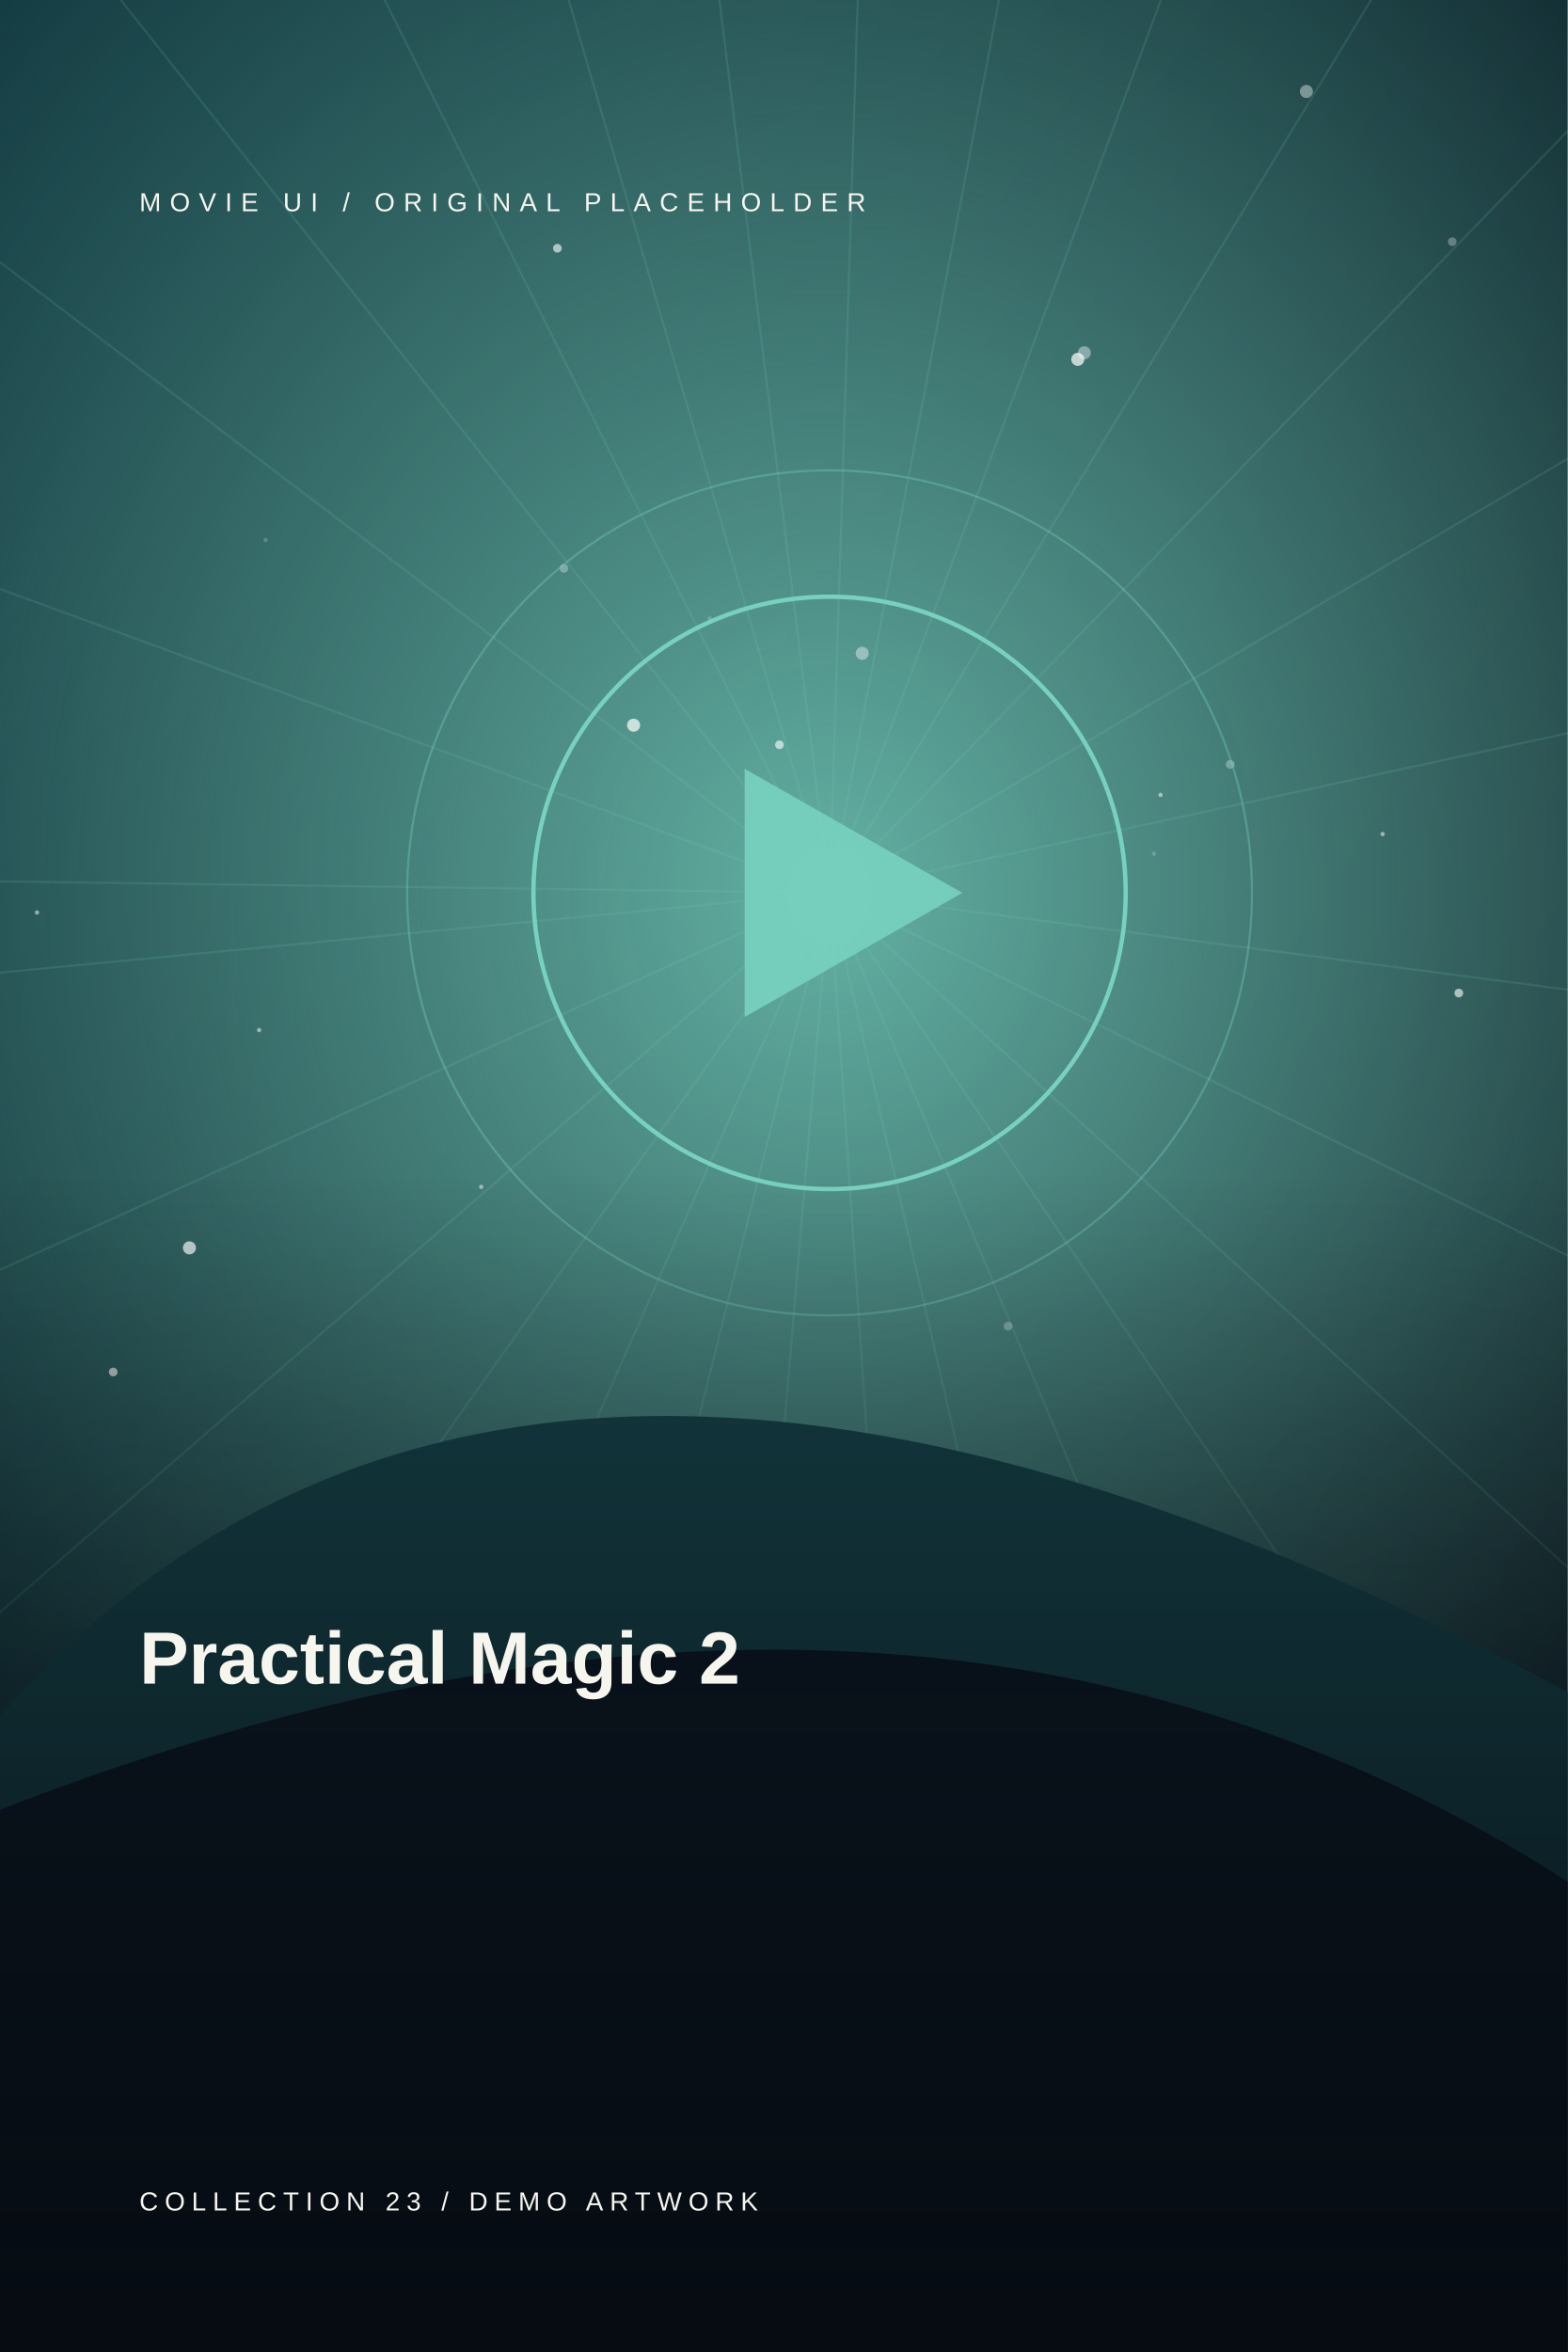
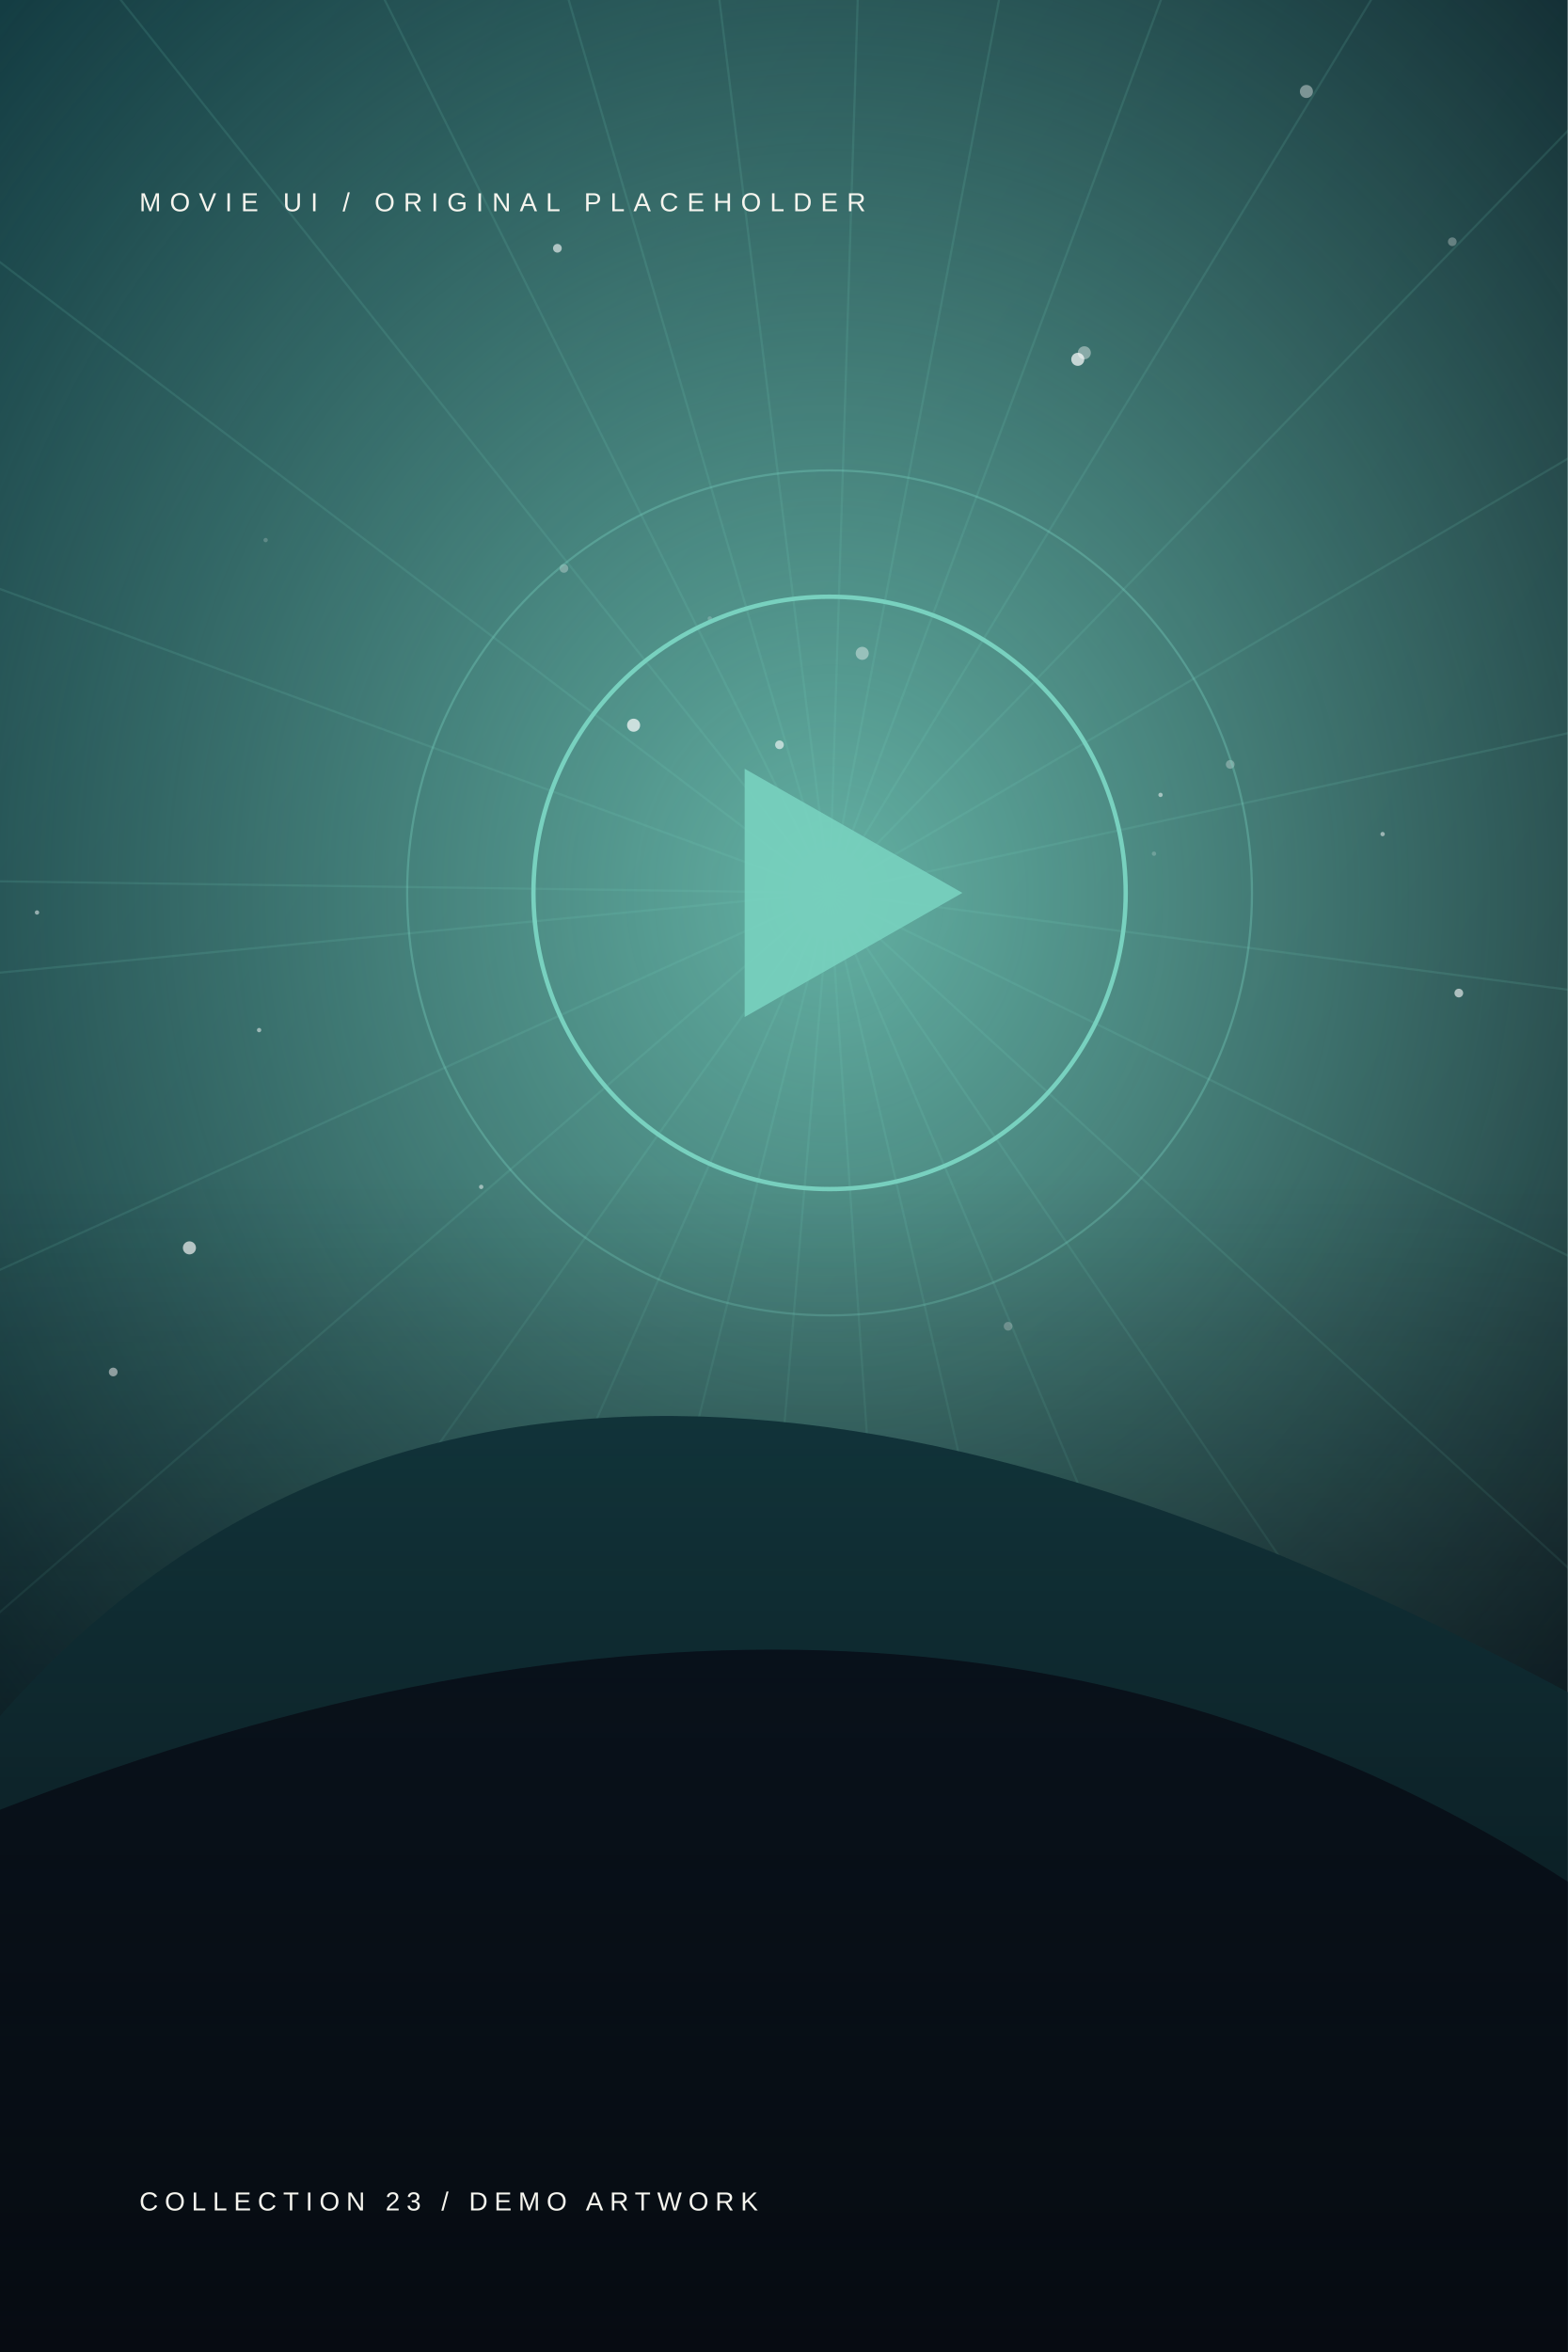
<svg xmlns="http://www.w3.org/2000/svg" width="720" height="1080" viewBox="0 0 720 1080" role="img" aria-label="Original abstract placeholder for Practical Magic 2">
  <defs>
    <linearGradient id="bg" x2="1" y2="1">
      <stop stop-color="#143d43" />
      <stop offset="1" stop-color="#0b151c" />
    </linearGradient>
    <radialGradient id="glow">
      <stop stop-color="#78d1bf" stop-opacity=".8" />
      <stop offset="1" stop-color="#78d1bf" stop-opacity="0" />
    </radialGradient>
    <linearGradient id="shade" x2="0" y2="1">
      <stop stop-color="#060b11" stop-opacity="0" />
      <stop offset="1" stop-color="#060b11" stop-opacity=".95" />
    </linearGradient>
  </defs>
  <path fill="url(#bg)" d="M0 0h720v1080H0z" />
  <ellipse cx="381" cy="410" rx="518" ry="594" fill="url(#glow)" />
  <g stroke="#78d1bf" stroke-width="1" opacity=".14">
    <path d="M381 410 L-338 400" />
    <path d="M381 410 L-318 154" />
    <path d="M381 410 L-261 -78" />
    <path d="M381 410 L-170 -284" />
    <path d="M381 410 L-50 -455" />
    <path d="M381 410 L92 -579" />
    <path d="M381 410 L250 -652" />
    <path d="M381 410 L415 -668" />
    <path d="M381 410 L578 -628" />
    <path d="M381 410 L731 -533" />
    <path d="M381 410 L865 -388" />
    <path d="M381 410 L974 -202" />
    <path d="M381 410 L1051 16" />
    <path d="M381 410 L1093 256" />
    <path d="M381 410 L1098 504" />
    <path d="M381 410 L1065 746" />
    <path d="M381 410 L995 971" />
    <path d="M381 410 L894 1167" />
    <path d="M381 410 L765 1323" />
    <path d="M381 410 L616 1430" />
    <path d="M381 410 L455 1484" />
    <path d="M381 410 L290 1481" />
    <path d="M381 410 L129 1422" />
    <path d="M381 410 L-17 1309" />
    <path d="M381 410 L-143 1149" />
    <path d="M381 410 L-242 950" />
    <path d="M381 410 L-308 723" />
    <path d="M381 410 L-337 479" />
  </g>
  <g fill="#fff">
    <circle cx="122" cy="248" r="1" opacity=".2" />
    <circle cx="259" cy="261" r="2" opacity=".3" />
    <circle cx="396" cy="300" r="3" opacity=".4" />
    <circle cx="533" cy="365" r="1" opacity=".5" />
    <circle cx="670" cy="456" r="2" opacity=".6" />
    <circle cx="87" cy="573" r="3" opacity=".7" />
    <circle cx="224" cy="716" r="1" opacity=".2" />
    <circle cx="361" cy="885" r="2" opacity=".3" />
    <circle cx="498" cy="162" r="3" opacity=".4" />
    <circle cx="635" cy="383" r="1" opacity=".5" />
    <circle cx="52" cy="630" r="2" opacity=".6" />
    <circle cx="189" cy="903" r="3" opacity=".7" />
    <circle cx="326" cy="284" r="1" opacity=".2" />
    <circle cx="463" cy="609" r="2" opacity=".3" />
    <circle cx="600" cy="42" r="3" opacity=".4" />
    <circle cx="17" cy="419" r="1" opacity=".5" />
    <circle cx="154" cy="822" r="2" opacity=".6" />
    <circle cx="291" cy="333" r="3" opacity=".7" />
    <circle cx="428" cy="788" r="1" opacity=".2" />
    <circle cx="565" cy="351" r="2" opacity=".3" />
    <circle cx="702" cy="858" r="3" opacity=".4" />
    <circle cx="119" cy="473" r="1" opacity=".5" />
    <circle cx="256" cy="114" r="2" opacity=".6" />
    <circle cx="393" cy="699" r="3" opacity=".7" />
    <circle cx="530" cy="392" r="1" opacity=".2" />
    <circle cx="667" cy="111" r="2" opacity=".3" />
    <circle cx="84" cy="774" r="3" opacity=".4" />
    <circle cx="221" cy="545" r="1" opacity=".5" />
    <circle cx="358" cy="342" r="2" opacity=".6" />
    <circle cx="495" cy="165" r="3" opacity=".7" />
  </g>
  <circle cx="381" cy="410" r="136" fill="none" stroke="#78d1bf" stroke-width="2" />
  <circle cx="381" cy="410" r="194" fill="none" stroke="#78d1bf" stroke-opacity=".35" />
  <path d="M342 353l100 57-100 57z" fill="#78d1bf" opacity=".9" />
  <path d="M0 788Q237 518 720 777V1080H0z" fill="#143d43" />
  <path d="M0 831Q417 669 720 864V1080H0z" fill="#0a1520" />
  <path fill="url(#shade)" d="M0 540h720v541H0z" />
  <g fill="#f6f5ee" font-family="Arial,sans-serif">
    <text x="64" y="97" font-size="12" letter-spacing="4">MOVIE UI / ORIGINAL PLACEHOLDER</text>
-     <text x="64" y="734" font-size="34" font-weight="700">
-       <tspan x="64" dy="1.15em">Practical Magic 2</tspan>
-     </text>
    <text x="64" y="1015" font-size="12" letter-spacing="3">COLLECTION 23 / DEMO ARTWORK</text>
  </g>
</svg>
